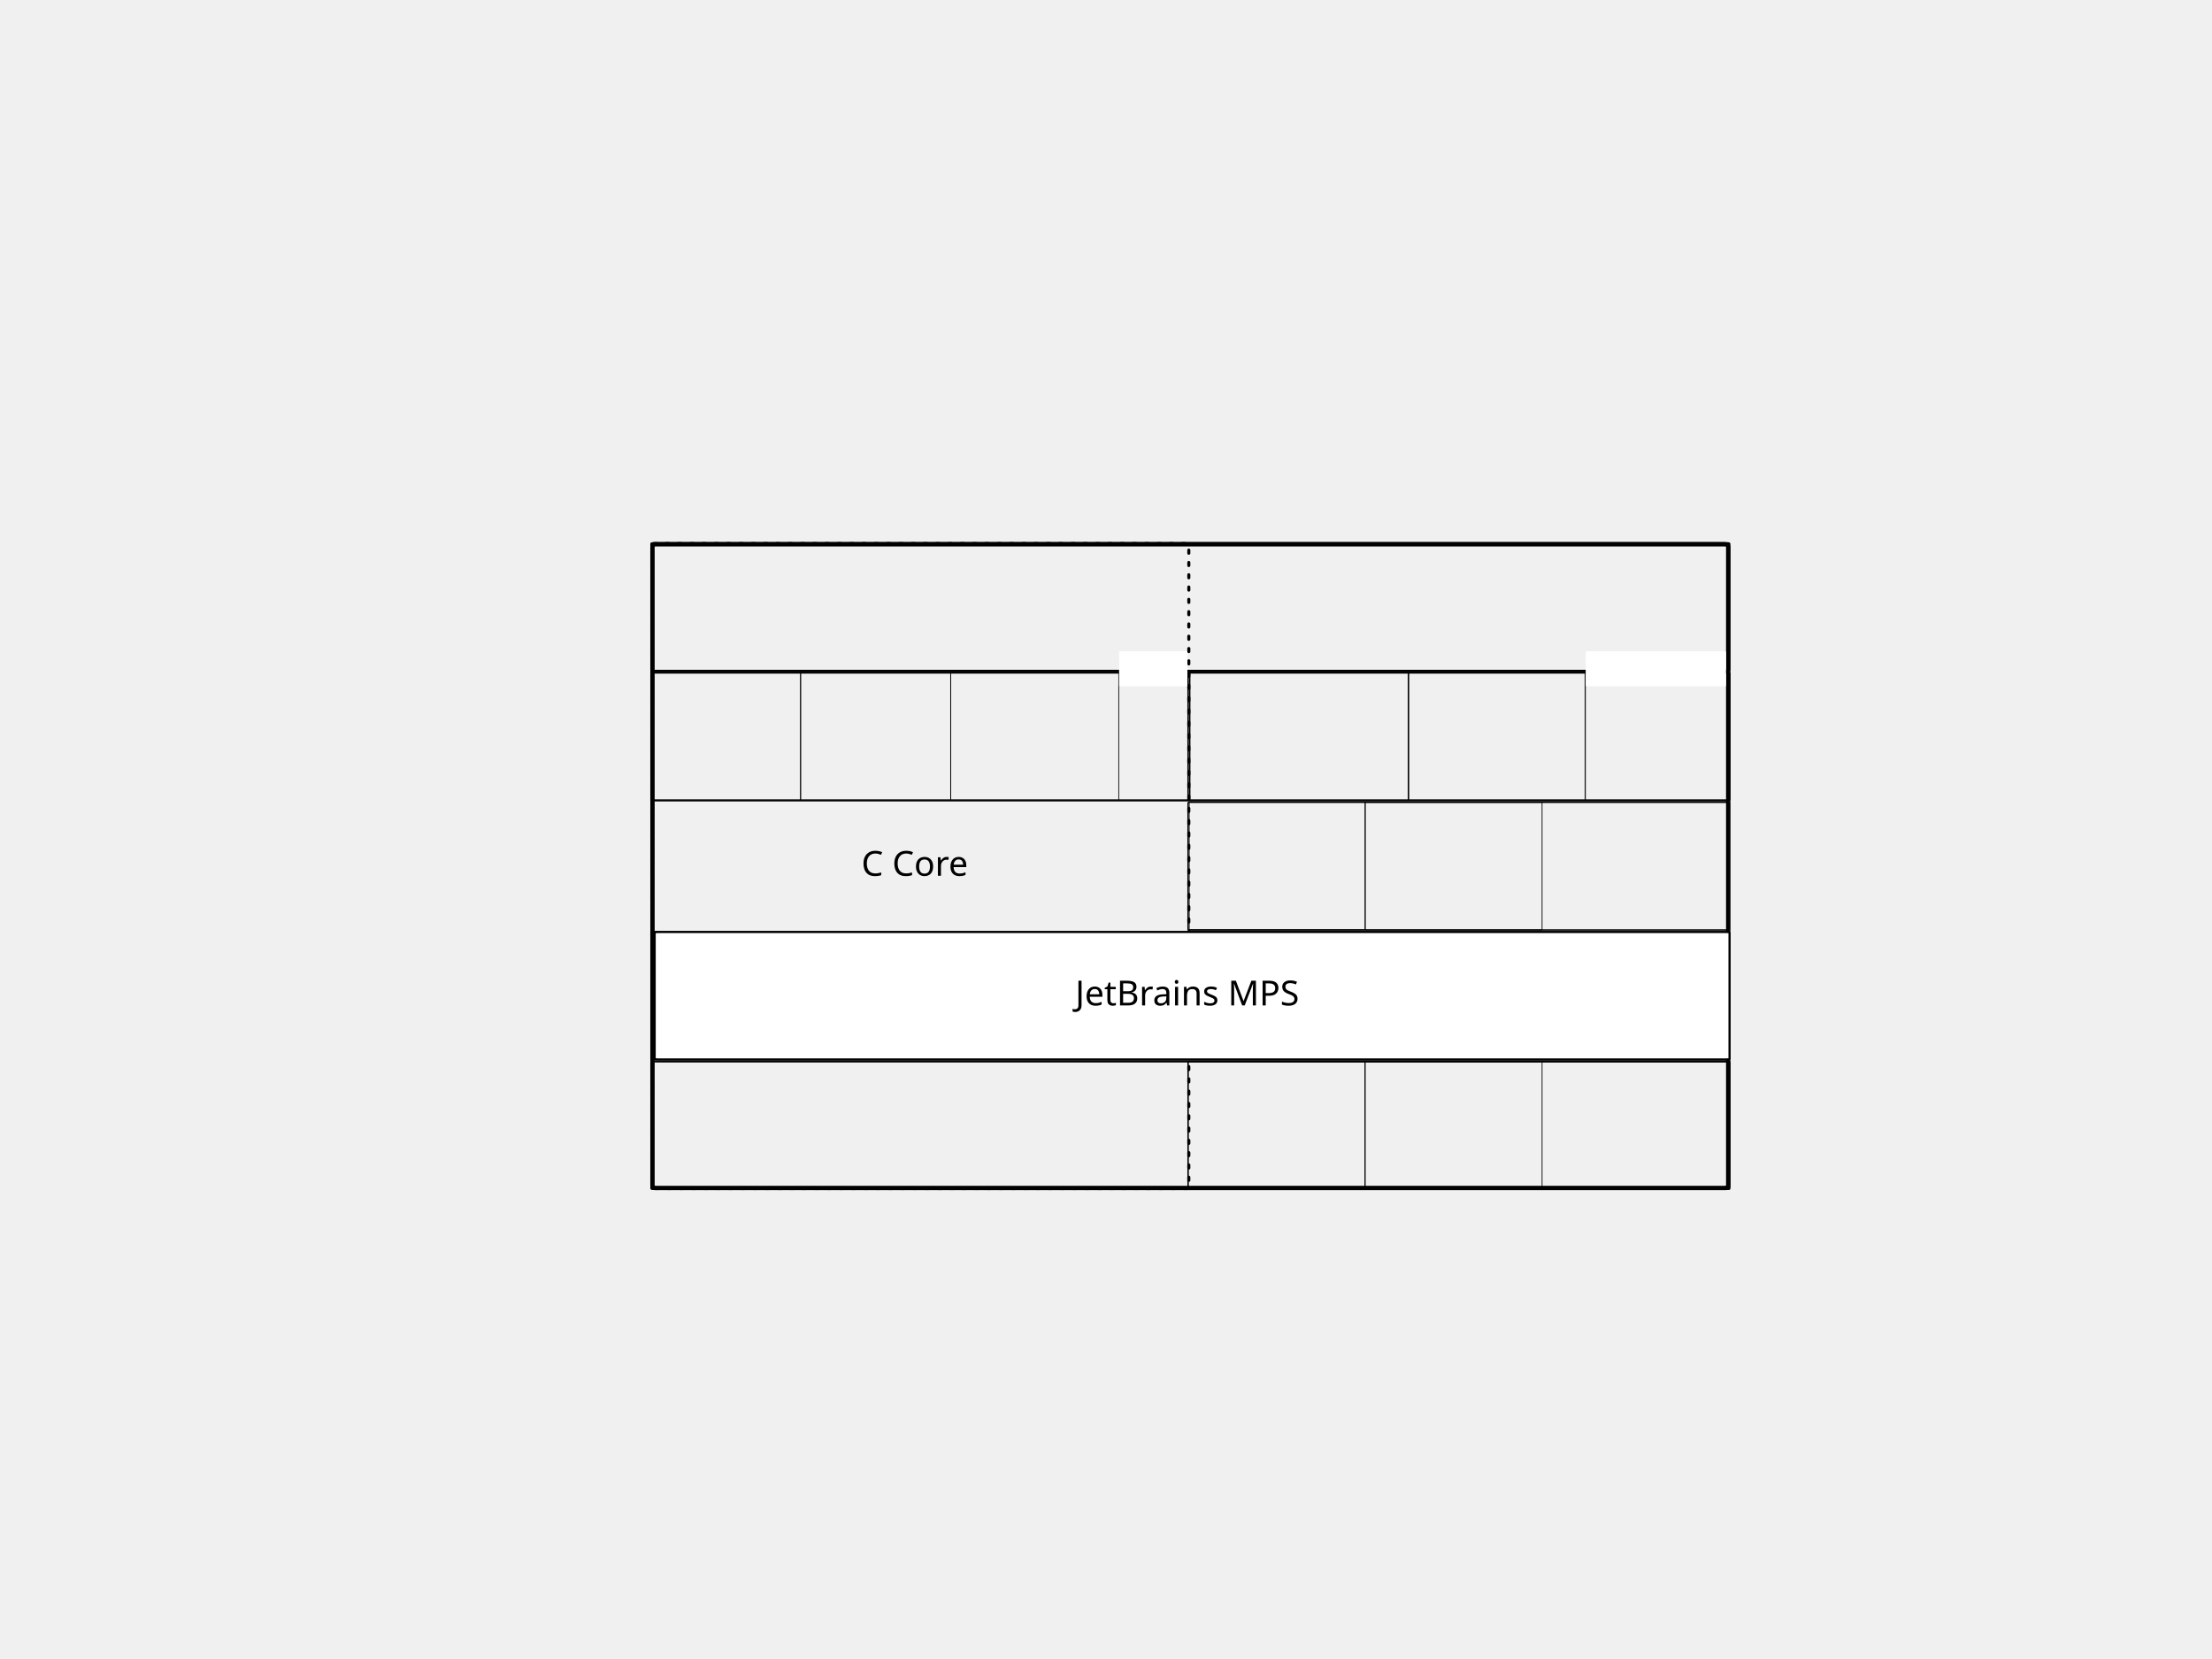
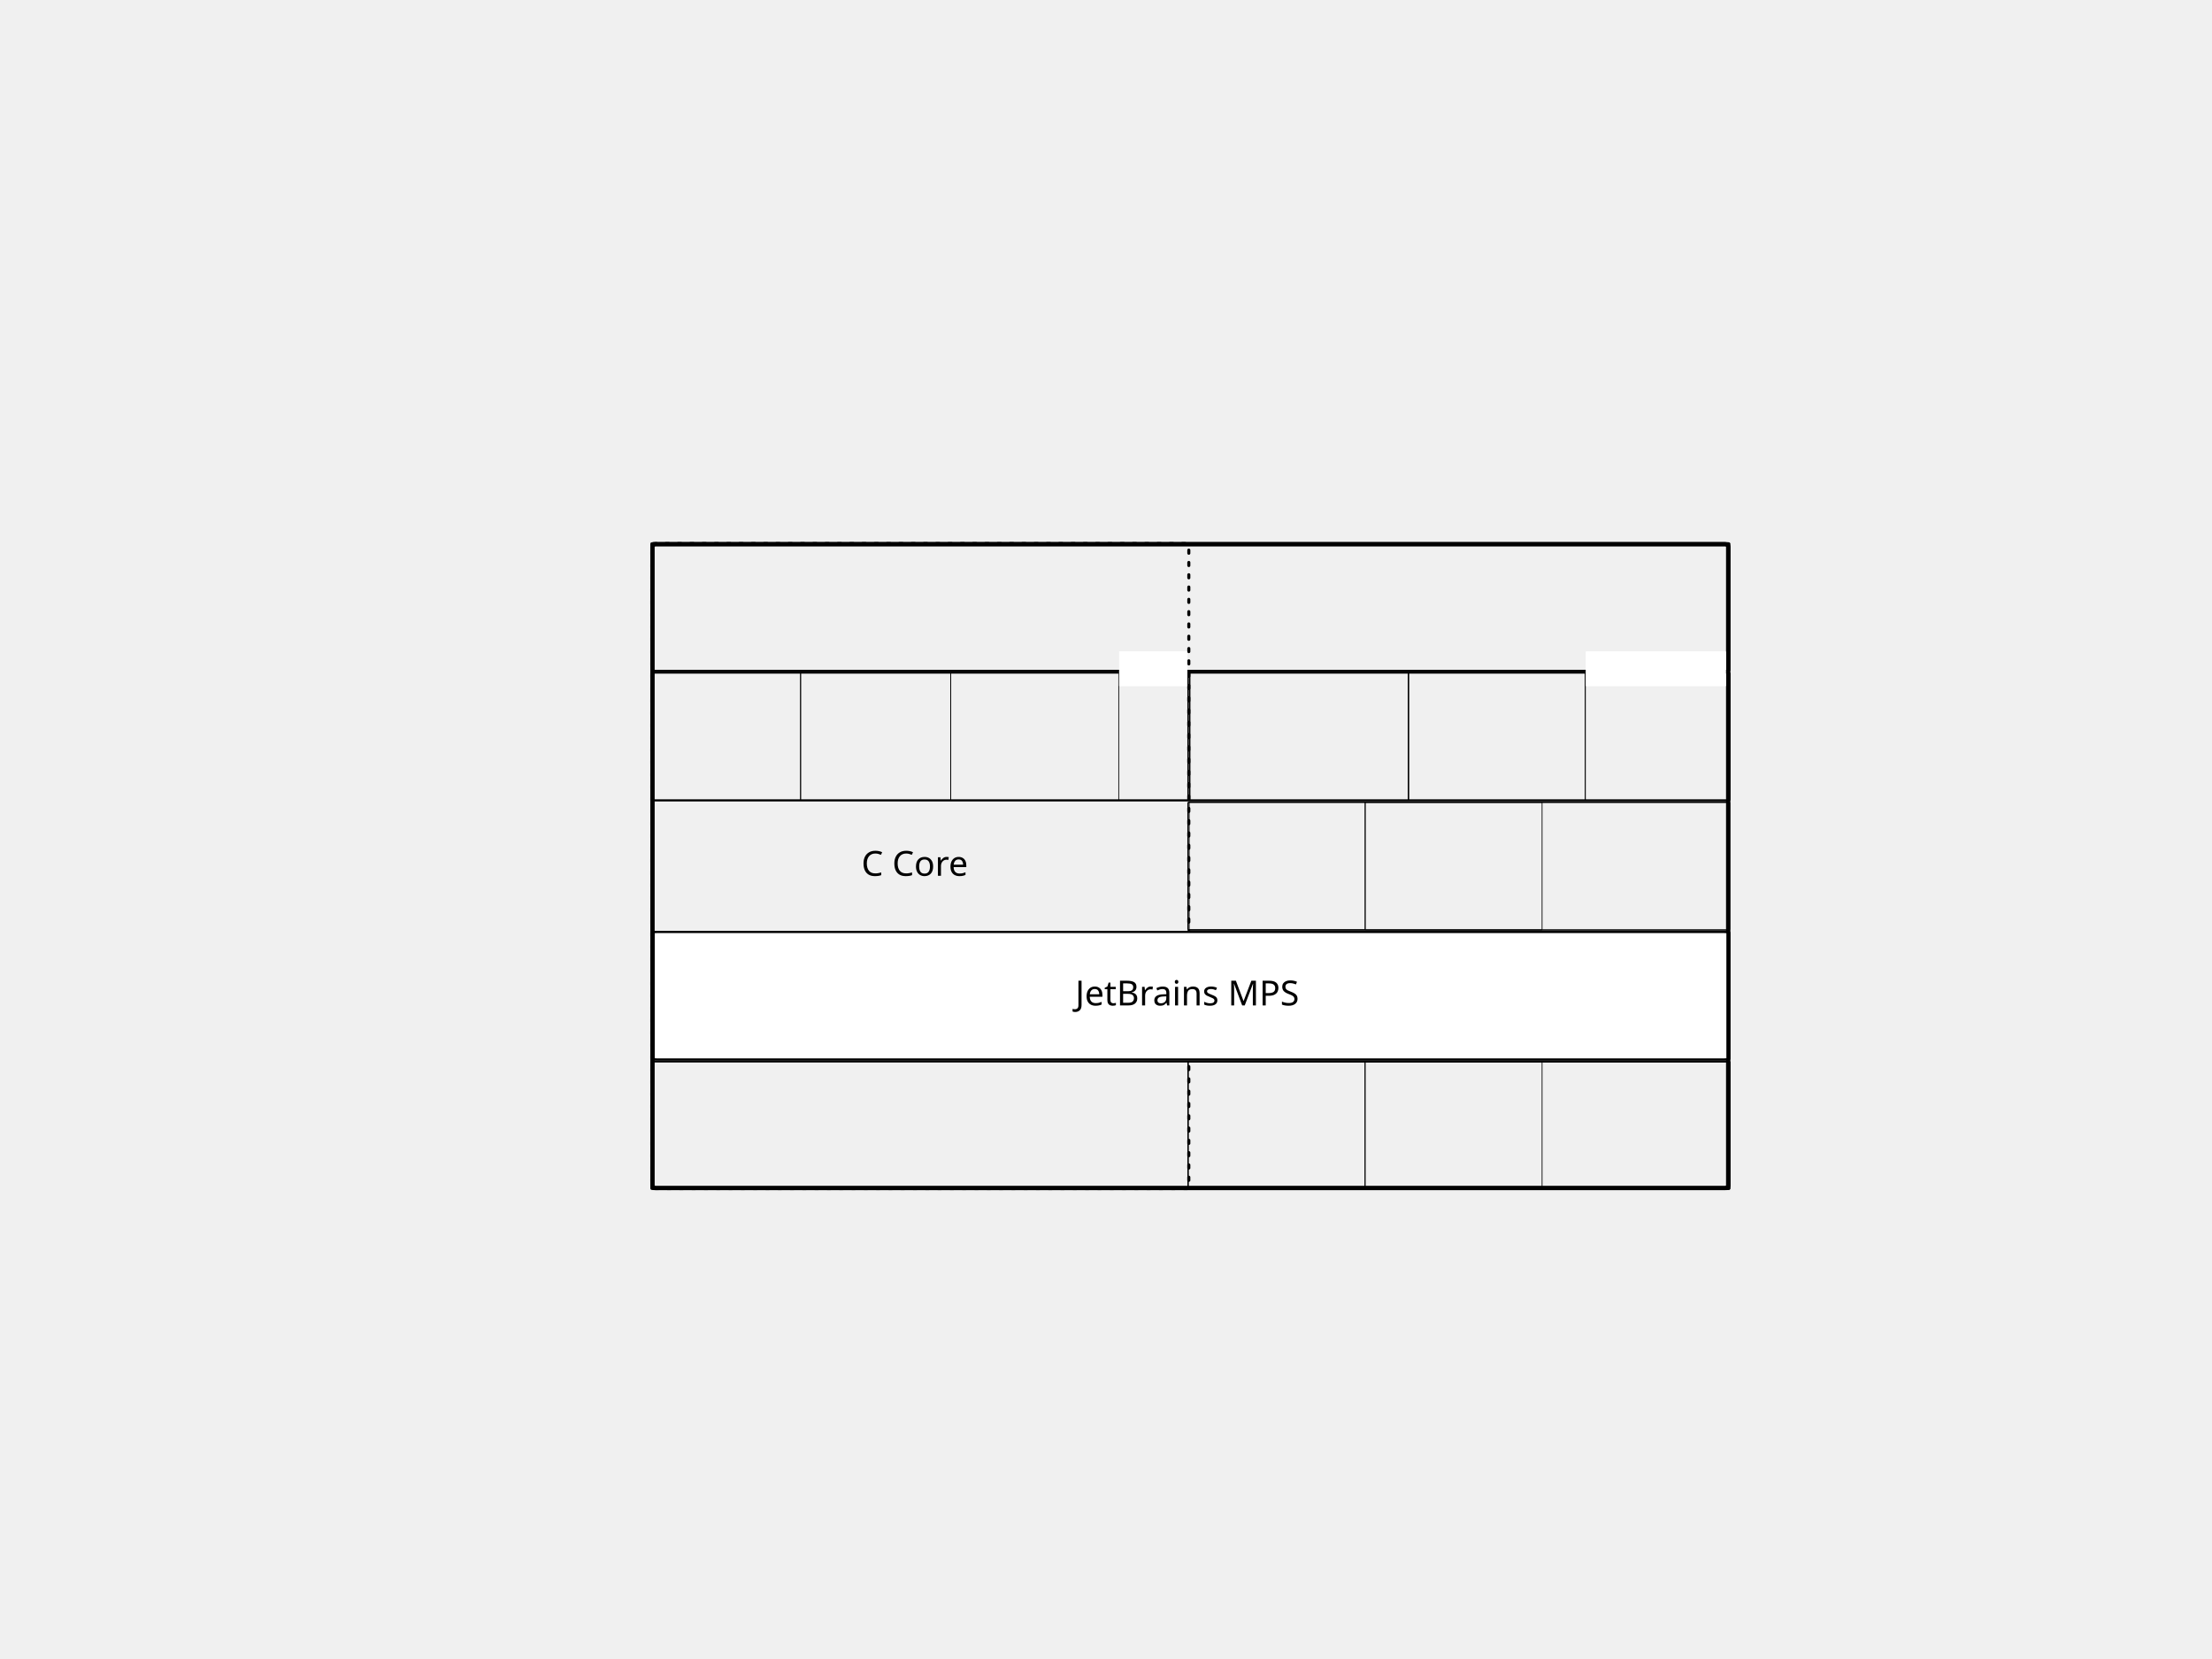
<svg xmlns="http://www.w3.org/2000/svg" width="1024px" height="768px" id="svg3996" version="1.1">
  <defs id="defs3998" />
  <g id="layer1">
    <rect style="fill:none;stroke:#000000;stroke-width:2.012;stroke-linecap:round;stroke-linejoin:bevel;stroke-miterlimit:4;stroke-opacity:1;stroke-dasharray:none;stroke-dashoffset:0" id="rect4004" width="497.988" height="297.988" x="302.056" y="251.956" rx="1.491" ry="1.174" />
    <rect ry="1.176" rx="0.744" y="251.662" x="301.762" height="298.577" width="248.577" id="rect4514" style="fill:none;stroke:#000000;stroke-width:1.423;stroke-linecap:round;stroke-linejoin:bevel;stroke-miterlimit:4;stroke-opacity:1;stroke-dasharray:1.423,4.269;stroke-dashoffset:0" />
    <rect ry="0.233" rx="1.494" y="491.399" x="301.499" height="59.103" width="499.103" id="rect4516" style="fill:none;stroke:#000000;stroke-width:0.897;stroke-linecap:round;stroke-linejoin:bevel;stroke-miterlimit:4;stroke-opacity:1;stroke-dasharray:none;stroke-dashoffset:0" />
    <rect style="fill:none;stroke:#000000;stroke-width:0.897;stroke-linecap:round;stroke-linejoin:bevel;stroke-miterlimit:4;stroke-opacity:1;stroke-dasharray:none;stroke-dashoffset:0" id="rect4518" width="499.103" height="59.103" x="301.499" y="431.399" rx="1.494" ry="0.233" />
-     <rect ry="0.232" rx="1.489" y="431.494" x="303.105" height="58.913" width="497.496" id="rect4520" style="fill:#ffffff;fill-opacity:1;stroke:#000000;stroke-width:0.894;stroke-linecap:round;stroke-linejoin:bevel;stroke-miterlimit:4;stroke-opacity:1;stroke-dasharray:none;stroke-dashoffset:0" />
+     <rect ry="0.232" rx="1.488" y="431.495" x="302.647" height="58.912" width="496.991" id="rect4520" style="fill:#ffffff;fill-opacity:1;stroke:#000000;stroke-width:0.894;stroke-linecap:round;stroke-linejoin:bevel;stroke-miterlimit:4;stroke-opacity:1;stroke-dasharray:none;stroke-dashoffset:0" />
    <rect style="fill:none;stroke:#000000;stroke-width:0.897;stroke-linecap:round;stroke-linejoin:bevel;stroke-miterlimit:4;stroke-opacity:1;stroke-dasharray:none;stroke-dashoffset:0" id="rect4522" width="499.103" height="59.103" x="301.499" y="311.399" rx="1.494" ry="0.233" />
    <rect ry="0.233" rx="1.494" y="251.399" x="301.499" height="59.103" width="499.103" id="rect4524" style="fill:none;stroke:#000000;stroke-width:0.897;stroke-linecap:round;stroke-linejoin:bevel;stroke-miterlimit:4;stroke-opacity:1;stroke-dasharray:none;stroke-dashoffset:0" />
    <flowRoot xml:space="preserve" id="flowRoot4526" style="font-size:16px;font-style:normal;font-weight:normal;line-height:125%;letter-spacing:0px;word-spacing:0px;fill:#000000;fill-opacity:1;stroke:none;font-family:Sans" transform="translate(-9.808594,6.720791)">
      <flowRegion id="flowRegion4528">
        <rect id="rect4530" width="98" height="48" x="194" y="254" />
      </flowRegion>
      <flowPara id="flowPara4532" style="text-align:center;text-anchor:middle">User Extensions</flowPara>
    </flowRoot>
    <flowRoot style="font-size:16px;font-style:normal;font-weight:normal;line-height:125%;letter-spacing:0px;word-spacing:0px;fill:#000000;fill-opacity:1;stroke:none;font-family:Sans" id="flowRoot4534" xml:space="preserve" transform="translate(-9,256.9669)">
      <flowRegion id="flowRegion4536">
        <rect y="254" x="194" height="48" width="98" id="rect4538" />
      </flowRegion>
      <flowPara style="text-align:center;text-anchor:middle" id="flowPara4540">Tools</flowPara>
    </flowRoot>
    <flowRoot transform="translate(-9.519531,196.9669)" xml:space="preserve" id="flowRoot4542" style="font-size:16px;font-style:normal;font-weight:normal;line-height:125%;letter-spacing:0px;word-spacing:0px;fill:#000000;fill-opacity:1;stroke:none;font-family:Sans">
      <flowRegion id="flowRegion4544">
        <rect id="rect4546" width="98" height="48" x="194" y="254" />
      </flowRegion>
      <flowPara id="flowPara4548" style="text-align:center;text-anchor:middle">Platform</flowPara>
    </flowRoot>
    <flowRoot style="font-size:16px;font-style:normal;font-weight:normal;line-height:125%;letter-spacing:0px;word-spacing:0px;fill:#000000;fill-opacity:1;stroke:none;font-family:Sans" id="flowRoot4550" xml:space="preserve" transform="translate(-9.441406,138.9669)">
      <flowRegion id="flowRegion4552">
        <rect y="254" x="194" height="48" width="98" id="rect4554" />
      </flowRegion>
      <flowPara style="text-align:center;text-anchor:middle" id="flowPara4556">Core</flowPara>
    </flowRoot>
    <text xml:space="preserve" style="font-size:16px;font-style:normal;font-weight:normal;line-height:125%;letter-spacing:0px;word-spacing:0px;fill:#000000;fill-opacity:1;stroke:none;font-family:Sans" x="497.775" y="465.427" id="text4558">
      <tspan id="tspan4560" x="497.775" y="465.427">JetBrains MPS</tspan>
    </text>
    <text id="text4562" y="405.427" x="398.775" style="font-size:16px;font-style:normal;font-weight:normal;line-height:125%;letter-spacing:0px;word-spacing:0px;fill:#000000;fill-opacity:1;stroke:none;font-family:Sans" xml:space="preserve">
      <tspan y="405.427" x="398.775" id="tspan4564">C Core</tspan>
    </text>
    <rect ry="0.233" rx="0.75" y="371.399" x="549.988" height="59.103" width="250.613" id="rect4566" style="fill:none;stroke:#000000;stroke-width:0.636;stroke-linecap:round;stroke-linejoin:bevel;stroke-miterlimit:4;stroke-opacity:1;stroke-dasharray:none;stroke-dashoffset:0" />
    <rect style="fill:none;stroke:#000000;stroke-width:0.362;stroke-linecap:round;stroke-linejoin:bevel;stroke-miterlimit:4;stroke-opacity:1;stroke-dasharray:none;stroke-dashoffset:0" id="rect4568" width="81.438" height="59.103" x="550.523" y="371.31" rx="0.244" ry="0.233" />
    <rect ry="0.233" rx="0.245" y="371.399" x="631.988" height="59.103" width="81.884" id="rect4570" style="fill:none;stroke:#000000;stroke-width:0.363;stroke-linecap:round;stroke-linejoin:bevel;stroke-miterlimit:4;stroke-opacity:1;stroke-dasharray:none;stroke-dashoffset:0" />
    <flowRoot xml:space="preserve" id="flowRoot4572" style="font-size:16px;font-style:normal;font-weight:normal;text-align:center;line-height:125%;letter-spacing:0px;word-spacing:0px;text-anchor:middle;fill:#000000;fill-opacity:1;stroke:none;font-family:Sans" transform="translate(0,66.27548)">
      <flowRegion id="flowRegion4574">
        <rect id="rect4576" width="75.5" height="54" x="553" y="313" style="text-align:center;text-anchor:middle" />
      </flowRegion>
      <flowPara id="flowPara4578">SMT</flowPara>
      <flowPara id="flowPara4580">Solving</flowPara>
    </flowRoot>
    <flowRoot xml:space="preserve" id="flowRoot4582" style="font-size:16px;font-style:normal;font-weight:normal;text-align:center;line-height:125%;letter-spacing:0px;word-spacing:0px;text-anchor:middle;fill:#000000;fill-opacity:1;stroke:none;font-family:Sans" transform="translate(1.957596,65.9161)">
      <flowRegion id="flowRegion4584">
        <rect id="rect4586" width="75.5" height="53.5" x="633.5" y="313.5" style="text-align:center;text-anchor:middle" />
      </flowRegion>
      <flowPara id="flowPara4588">Model</flowPara>
      <flowPara id="flowPara4590">Checking</flowPara>
    </flowRoot>
    <flowRoot transform="translate(-9.808594,66.96689)" style="font-size:16px;font-style:normal;font-weight:normal;line-height:125%;letter-spacing:0px;word-spacing:0px;fill:#000000;fill-opacity:1;stroke:none;font-family:Sans" id="flowRoot4600" xml:space="preserve">
      <flowRegion id="flowRegion4602">
        <rect y="254" x="194" height="48" width="98" id="rect4604" />
      </flowRegion>
      <flowPara style="text-align:center;text-anchor:middle" id="flowPara4606">Default</flowPara>
      <flowPara style="text-align:center;text-anchor:middle" id="flowPara4608">Extenstions</flowPara>
    </flowRoot>
    <flowRoot xml:space="preserve" id="flowRoot4610" style="font-size:16px;font-style:normal;font-weight:normal;line-height:125%;letter-spacing:0px;word-spacing:0px;fill:#000000;fill-opacity:1;stroke:none;font-family:Sans" transform="translate(60,11.5411)">
      <flowRegion id="flowRegion4612">
        <rect id="rect4614" width="216.375" height="43.841" x="321.026" y="497.885" />
      </flowRegion>
      <flowPara id="flowPara4616">C Compiler</flowPara>
    </flowRoot>
    <rect style="fill:none;stroke:#000000;stroke-width:0.636;stroke-linecap:round;stroke-linejoin:bevel;stroke-miterlimit:4;stroke-opacity:1;stroke-dasharray:none;stroke-dashoffset:0" id="rect4618" width="250.613" height="59.103" x="549.988" y="491.399" rx="0.75" ry="0.233" />
    <rect ry="0.233" rx="0.245" y="491.399" x="549.988" height="59.103" width="81.884" id="rect4620" style="fill:none;stroke:#000000;stroke-width:0.363;stroke-linecap:round;stroke-linejoin:bevel;stroke-miterlimit:4;stroke-opacity:1;stroke-dasharray:none;stroke-dashoffset:0" />
    <rect style="fill:none;stroke:#000000;stroke-width:0.363;stroke-linecap:round;stroke-linejoin:bevel;stroke-miterlimit:4;stroke-opacity:1;stroke-dasharray:none;stroke-dashoffset:0" id="rect4622" width="81.884" height="59.103" x="631.988" y="491.399" rx="0.245" ry="0.233" />
    <flowRoot transform="translate(0.5904083,197.9669)" style="font-size:16px;font-style:normal;font-weight:normal;text-align:center;line-height:125%;letter-spacing:0px;word-spacing:0px;text-anchor:middle;fill:#000000;fill-opacity:1;stroke:none;font-family:Sans" id="flowRoot4624" xml:space="preserve">
      <flowRegion id="flowRegion4626">
        <rect style="text-align:center;text-anchor:middle" y="313" x="553" height="54" width="75.5" id="rect4628" />
      </flowRegion>
      <flowPara id="flowPara4646">Yices</flowPara>
    </flowRoot>
    <flowRoot transform="translate(0.9575958,197.3263)" style="font-size:16px;font-style:normal;font-weight:normal;text-align:center;line-height:125%;letter-spacing:0px;word-spacing:0px;text-anchor:middle;fill:#000000;fill-opacity:1;stroke:none;font-family:Sans" id="flowRoot4634" xml:space="preserve">
      <flowRegion id="flowRegion4636">
        <rect style="text-align:center;text-anchor:middle" y="313.5" x="633.5" height="53.5" width="75.5" id="rect4638" />
      </flowRegion>
      <flowPara id="flowPara4642">NuSMV</flowPara>
    </flowRoot>
    <flowRoot transform="translate(89.9576,72.49423)" style="font-size:16px;font-style:normal;font-weight:normal;text-align:center;line-height:125%;letter-spacing:0px;word-spacing:0px;text-anchor:middle;fill:#000000;fill-opacity:1;stroke:none;font-family:Sans" id="flowRoot4652" xml:space="preserve">
      <flowRegion id="flowRegion4654">
        <rect style="text-align:center;text-anchor:middle" y="313.5" x="633.5" height="53.5" width="75.5" id="rect4656" />
      </flowRegion>
      <flowPara id="flowPara4660">...</flowPara>
    </flowRoot>
    <flowRoot xml:space="preserve" id="flowRoot4664" style="font-size:16px;font-style:normal;font-weight:normal;text-align:center;line-height:125%;letter-spacing:0px;word-spacing:0px;text-anchor:middle;fill:#000000;fill-opacity:1;stroke:none;font-family:Sans" transform="translate(89.9576,192.4942)">
      <flowRegion id="flowRegion4666">
        <rect id="rect4668" width="75.5" height="53.5" x="633.5" y="313.5" style="text-align:center;text-anchor:middle" />
      </flowRegion>
      <flowPara id="flowPara4670">...</flowPara>
    </flowRoot>
    <rect style="fill:none;stroke:#000000;stroke-width:0.636;stroke-linecap:round;stroke-linejoin:bevel;stroke-miterlimit:4;stroke-opacity:1;stroke-dasharray:none;stroke-dashoffset:0" id="rect4672" width="250.613" height="59.103" x="549.988" y="311.399" rx="0.75" ry="0.233" />
    <rect ry="0.233" rx="0.306" y="311.399" x="549.988" height="59.103" width="102.097" id="rect4674" style="fill:none;stroke:#000000;stroke-width:0.406;stroke-linecap:round;stroke-linejoin:bevel;stroke-miterlimit:4;stroke-opacity:1;stroke-dasharray:none;stroke-dashoffset:0" />
    <flowRoot xml:space="preserve" id="flowRoot4696" style="font-size:16px;font-style:normal;font-weight:normal;text-align:center;line-height:125%;letter-spacing:0px;word-spacing:0px;text-anchor:middle;fill:#000000;fill-opacity:1;stroke:none;font-family:Sans" transform="translate(89.9576,12.49423)">
      <flowRegion id="flowRegion4698">
        <rect id="rect4700" width="75.5" height="53.5" x="633.5" y="313.5" style="text-align:center;text-anchor:middle" />
      </flowRegion>
      <flowPara id="flowPara4702">...</flowPara>
    </flowRoot>
    <rect style="fill:none;stroke:#000000;stroke-width:0.363;stroke-linecap:round;stroke-linejoin:bevel;stroke-miterlimit:4;stroke-opacity:1;stroke-dasharray:none;stroke-dashoffset:0" id="rect4736" width="81.884" height="59.103" x="651.988" y="311.399" rx="0.245" ry="0.233" />
    <rect ry="0.233" rx="0.744" y="311.399" x="302.363" height="59.103" width="248.404" id="rect4738" style="fill:none;stroke:#000000;stroke-width:0.633;stroke-linecap:round;stroke-linejoin:bevel;stroke-miterlimit:4;stroke-opacity:1;stroke-dasharray:none;stroke-dashoffset:0" />
    <rect style="fill:none;stroke:#000000;stroke-width:0.332;stroke-linecap:round;stroke-linejoin:bevel;stroke-miterlimit:4;stroke-opacity:1;stroke-dasharray:none;stroke-dashoffset:0" id="rect4740" width="68.331" height="59.103" x="302.363" y="311.399" rx="0.205" ry="0.233" />
    <flowRoot xml:space="preserve" id="flowRoot4752" style="font-size:16px;font-style:normal;font-weight:normal;text-align:center;line-height:125%;letter-spacing:0px;word-spacing:0px;text-anchor:middle;fill:#000000;fill-opacity:1;stroke:none;font-family:Sans" transform="translate(-334.7604,7.466885)">
      <flowRegion id="flowRegion4754">
        <rect id="rect4756" width="75.5" height="53.5" x="633.5" y="313.5" style="text-align:center;text-anchor:middle" />
      </flowRegion>
      <flowPara id="flowPara4760">Physical</flowPara>
      <flowPara id="flowPara4778">Units</flowPara>
    </flowRoot>
    <rect ry="0.233" rx="0.208" y="311.399" x="370.556" height="59.103" width="69.512" id="rect4770" style="fill:none;stroke:#000000;stroke-width:0.335;stroke-linecap:round;stroke-linejoin:bevel;stroke-miterlimit:4;stroke-opacity:1;stroke-dasharray:none;stroke-dashoffset:0" />
    <flowRoot transform="translate(-112.1511,7.82626)" style="font-size:16px;font-style:normal;font-weight:normal;text-align:center;line-height:125%;letter-spacing:0px;word-spacing:0px;text-anchor:middle;fill:#000000;fill-opacity:1;stroke:none;font-family:Sans" id="flowRoot4790" xml:space="preserve">
      <flowRegion id="flowRegion4792">
        <rect style="text-align:center;text-anchor:middle" y="313" x="553" height="54" width="75.5" id="rect4794" />
      </flowRegion>
      <flowPara id="flowPara4798">State Machines</flowPara>
    </flowRoot>
    <rect style="fill:none;stroke:#000000;stroke-width:0.354;stroke-linecap:round;stroke-linejoin:bevel;stroke-miterlimit:4;stroke-opacity:1;stroke-dasharray:none;stroke-dashoffset:0" id="rect4802" width="77.804" height="59.103" x="440.087" y="311.399" rx="0.233" ry="0.233" />
    <flowRoot transform="translate(-138.0424,12.49423)" style="font-size:16px;font-style:normal;font-weight:normal;text-align:center;line-height:125%;letter-spacing:0px;word-spacing:0px;text-anchor:middle;fill:#000000;fill-opacity:1;stroke:none;font-family:Sans" id="flowRoot4804" xml:space="preserve">
      <flowRegion id="flowRegion4806">
        <rect style="text-align:center;text-anchor:middle" y="313.5" x="633.5" height="53.5" width="75.5" id="rect4808" />
      </flowRegion>
      <flowPara id="flowPara4810">...</flowPara>
    </flowRoot>
    <flowRoot xml:space="preserve" id="flowRoot4839" style="font-size:16px;font-style:normal;font-weight:normal;line-height:125%;letter-spacing:0px;word-spacing:0px;fill:#000000;fill-opacity:1;stroke:none;font-family:Sans" transform="translate(2.353553,2)">
      <flowRegion id="flowRegion4841">
        <rect id="rect4843" width="100.5" height="63.5" x="549" y="309" />
      </flowRegion>
      <flowPara id="flowPara4845" style="text-align:center;text-anchor:middle">State</flowPara>
      <flowPara id="flowPara4847" style="text-align:center;text-anchor:middle">Machines</flowPara>
      <flowPara id="flowPara4849" style="text-align:center;text-anchor:middle">Verification</flowPara>
    </flowRoot>
    <flowRoot xml:space="preserve" id="flowRoot4851" style="font-size:16px;font-style:normal;font-weight:normal;line-height:125%;letter-spacing:0px;word-spacing:0px;fill:#000000;fill-opacity:1;stroke:none;font-family:Sans" transform="translate(-24,-1)">
      <flowRegion id="flowRegion4853">
        <rect id="rect4855" width="119" height="125" x="656" y="312" />
      </flowRegion>
      <flowPara id="flowPara4857" style="text-align:center;text-anchor:middle">Decision</flowPara>
      <flowPara id="flowPara4859" style="text-align:center;text-anchor:middle">Tables</flowPara>
      <flowPara id="flowPara4863" style="text-align:center;text-anchor:middle">Checks</flowPara>
      <flowPara id="flowPara4861" style="text-align:center;text-anchor:middle" />
    </flowRoot>
    <flowRoot xml:space="preserve" id="flowRoot4865" style="fill:black;stroke:none;stroke-opacity:1;stroke-width:1px;stroke-linejoin:miter;stroke-linecap:butt;fill-opacity:1;font-family:Sans;font-style:normal;font-weight:normal;font-size:16px;line-height:125%;letter-spacing:0px;word-spacing:0px">
      <flowRegion id="flowRegion4867">
        <rect id="rect4869" width="10.5" height="31.5" x="720.5" y="348" />
      </flowRegion>
      <flowPara id="flowPara4871" />
    </flowRoot>
    <flowRoot xml:space="preserve" id="flowRoot4877" style="font-size:16px;font-style:normal;font-weight:normal;text-align:center;line-height:125%;letter-spacing:0px;word-spacing:0px;text-anchor:middle;fill:#000000;fill-opacity:1;stroke:none;font-family:Sans" transform="translate(0,-0.515625)">
      <flowRegion id="flowRegion4879">
        <rect id="rect4881" width="245.366" height="65.054" x="301.227" y="555.868" style="text-align:center;text-anchor:middle" />
      </flowRegion>
      <flowPara id="flowPara4883">Implementation Concern</flowPara>
    </flowRoot>
    <flowRoot xml:space="preserve" id="flowRoot4885" style="font-size:16px;font-style:normal;font-weight:normal;text-align:center;line-height:125%;letter-spacing:0px;word-spacing:0px;text-anchor:middle;fill:#000000;fill-opacity:1;stroke:none;font-family:Sans" transform="translate(0,-0.515625)">
      <flowRegion id="flowRegion4887">
        <rect id="rect4889" width="245.366" height="65.761" x="553.665" y="555.868" style="text-align:center;text-anchor:middle" />
      </flowRegion>
      <flowPara id="flowPara4891">Analyses Concern</flowPara>
    </flowRoot>
    <rect ry="0.233" rx="0.245" y="311.399" x="651.988" height="59.103" width="81.884" id="rect4893" style="fill:none;stroke:#000000;stroke-width:0.363;stroke-linecap:round;stroke-linejoin:bevel;stroke-miterlimit:4;stroke-opacity:1;stroke-dasharray:none;stroke-dashoffset:0" />
    <flowRoot transform="translate(-310.2852,8.966885)" style="font-size:16px;font-style:normal;font-weight:normal;line-height:125%;letter-spacing:0px;word-spacing:0px;fill:#000000;fill-opacity:1;stroke:none;font-family:Sans" id="flowRoot4895" xml:space="preserve">
      <flowRegion id="flowRegion4897">
        <rect y="312" x="656" height="125" width="119" id="rect4899" />
      </flowRegion>
      <flowPara style="text-align:center;text-anchor:middle" id="flowPara4901">Decision</flowPara>
      <flowPara style="text-align:center;text-anchor:middle" id="flowPara4905">Tables</flowPara>
      <flowPara style="text-align:center;text-anchor:middle" id="flowPara4907" />
    </flowRoot>
    <rect style="fill:#ffffff;fill-opacity:1;stroke:none" id="rect4911" width="31.625" height="16.188" x="518.062" y="301.5" rx="0.233" ry="0.233" />
    <rect ry="0.233" rx="0.48" y="301.5" x="734.062" height="16.188" width="64.976" id="rect4913" style="fill:#ffffff;fill-opacity:1;stroke:none" />
  </g>
</svg>
